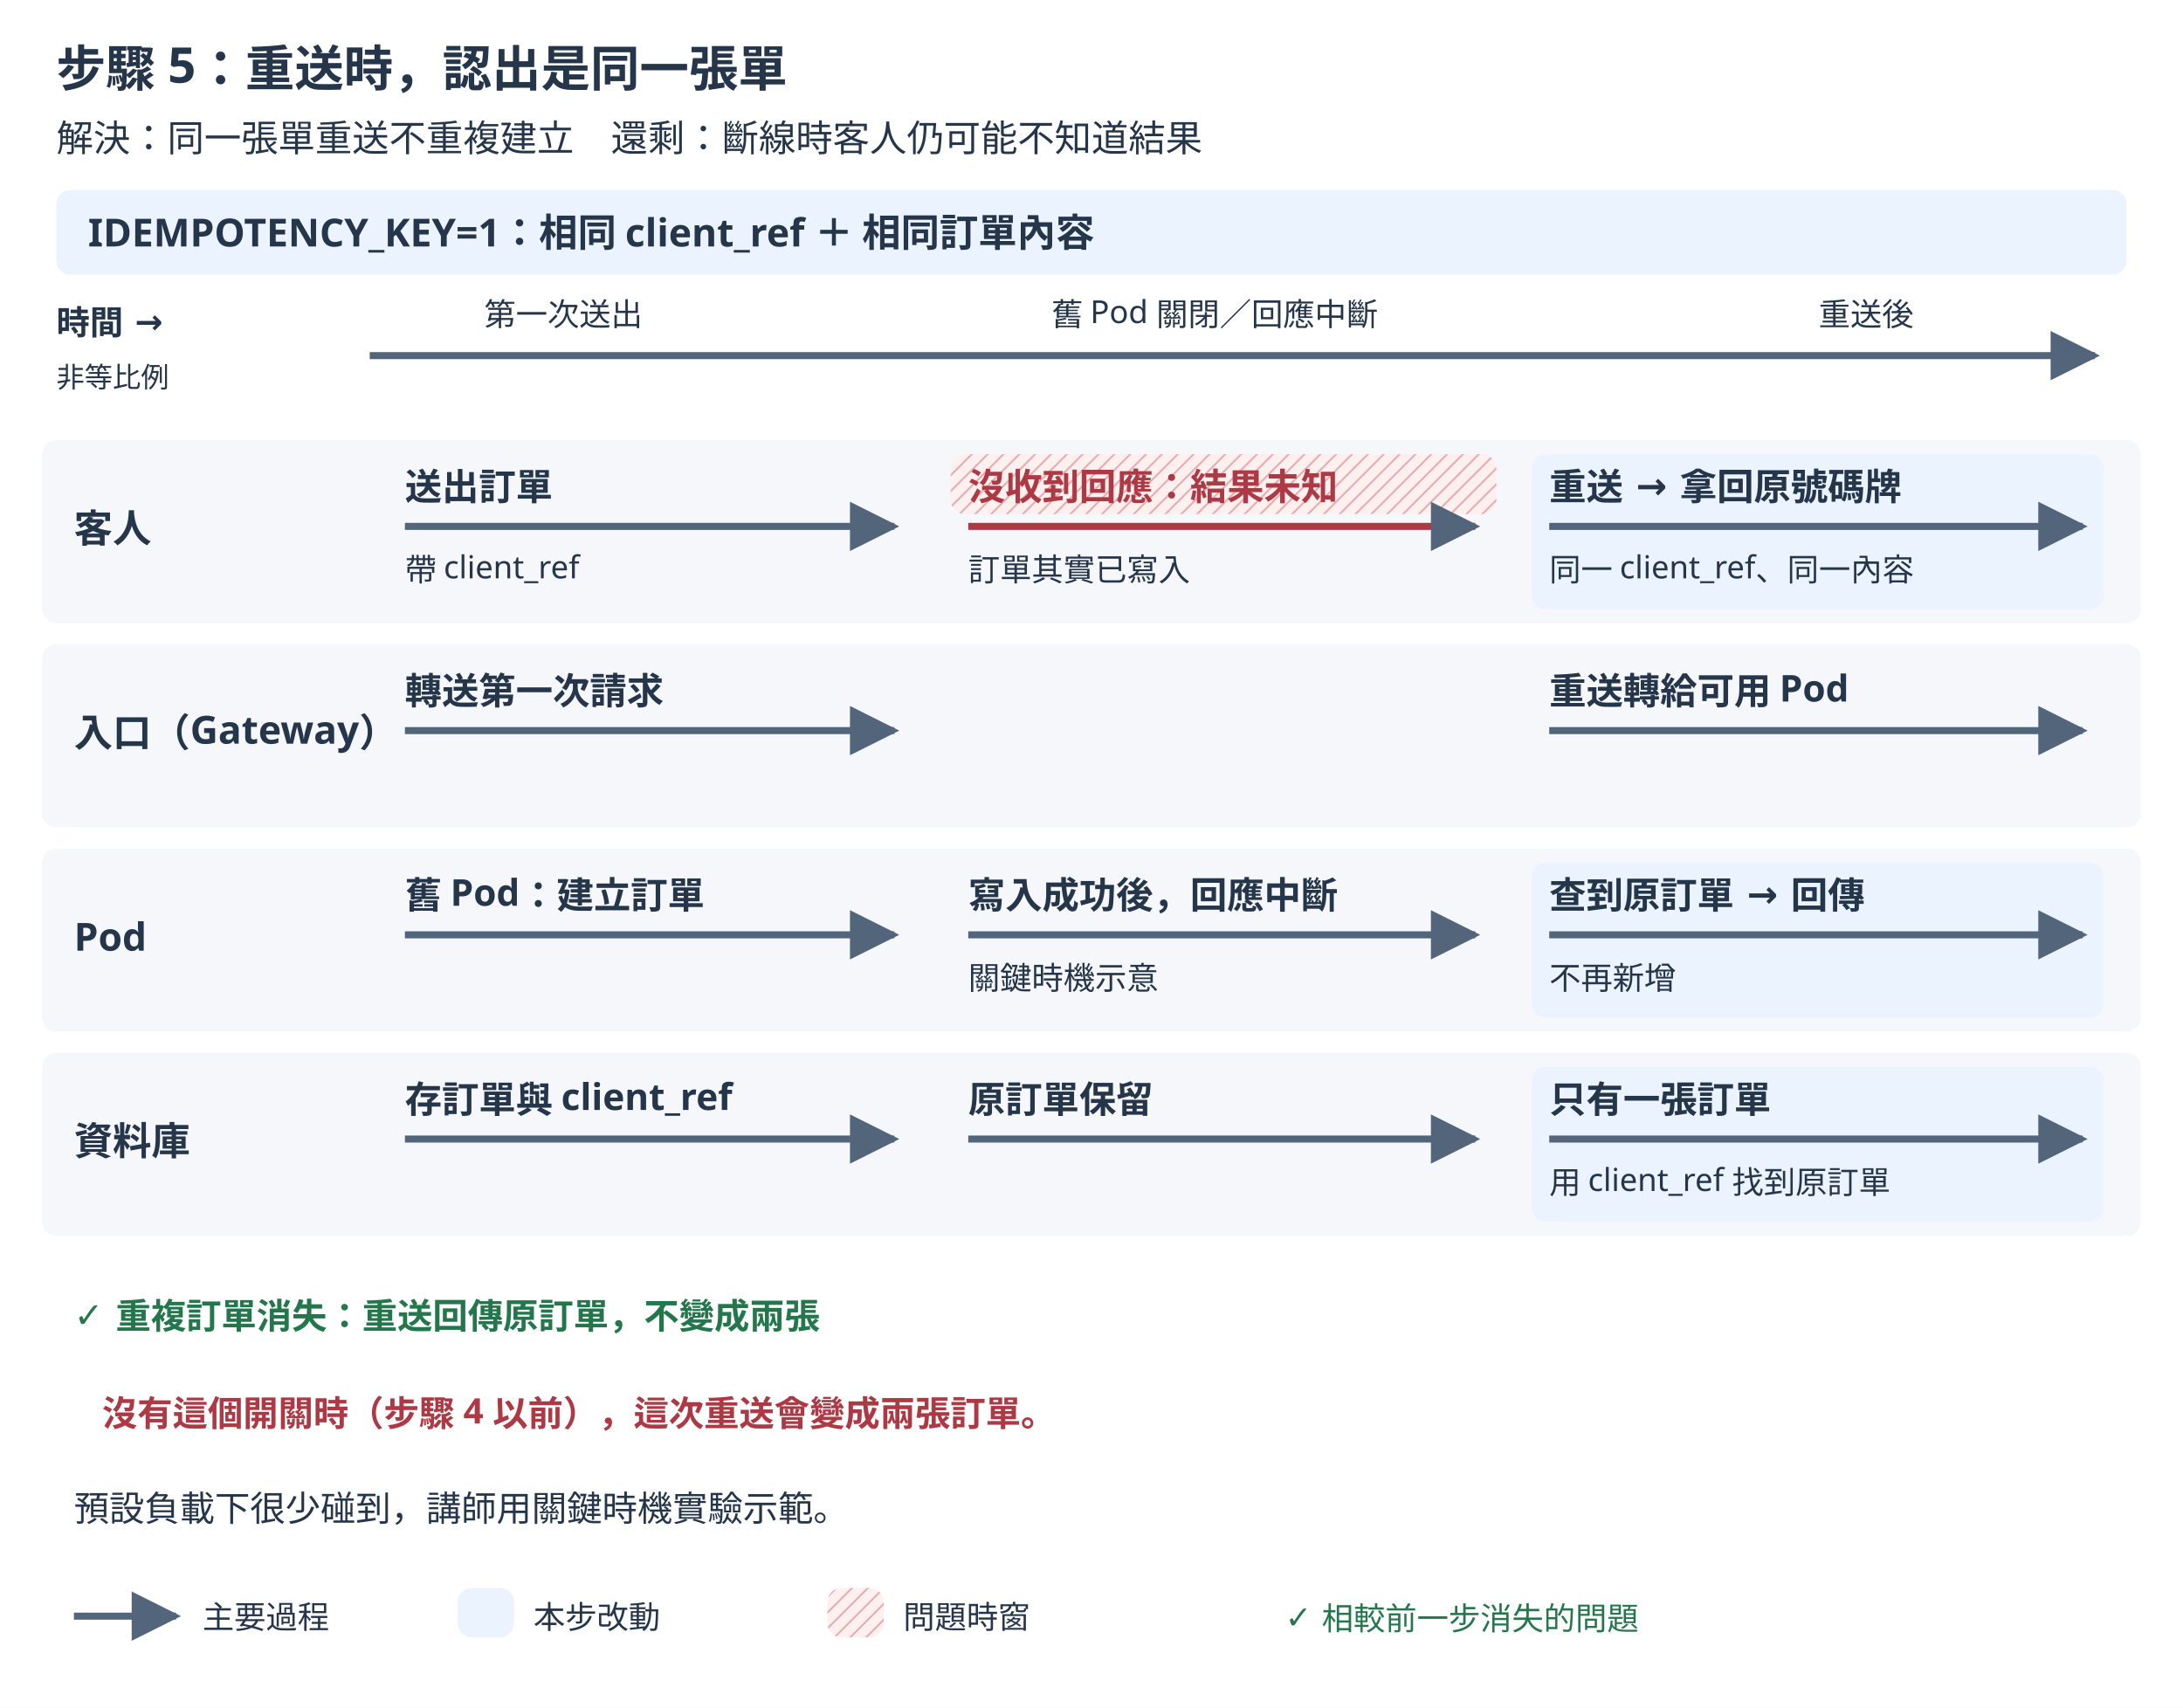
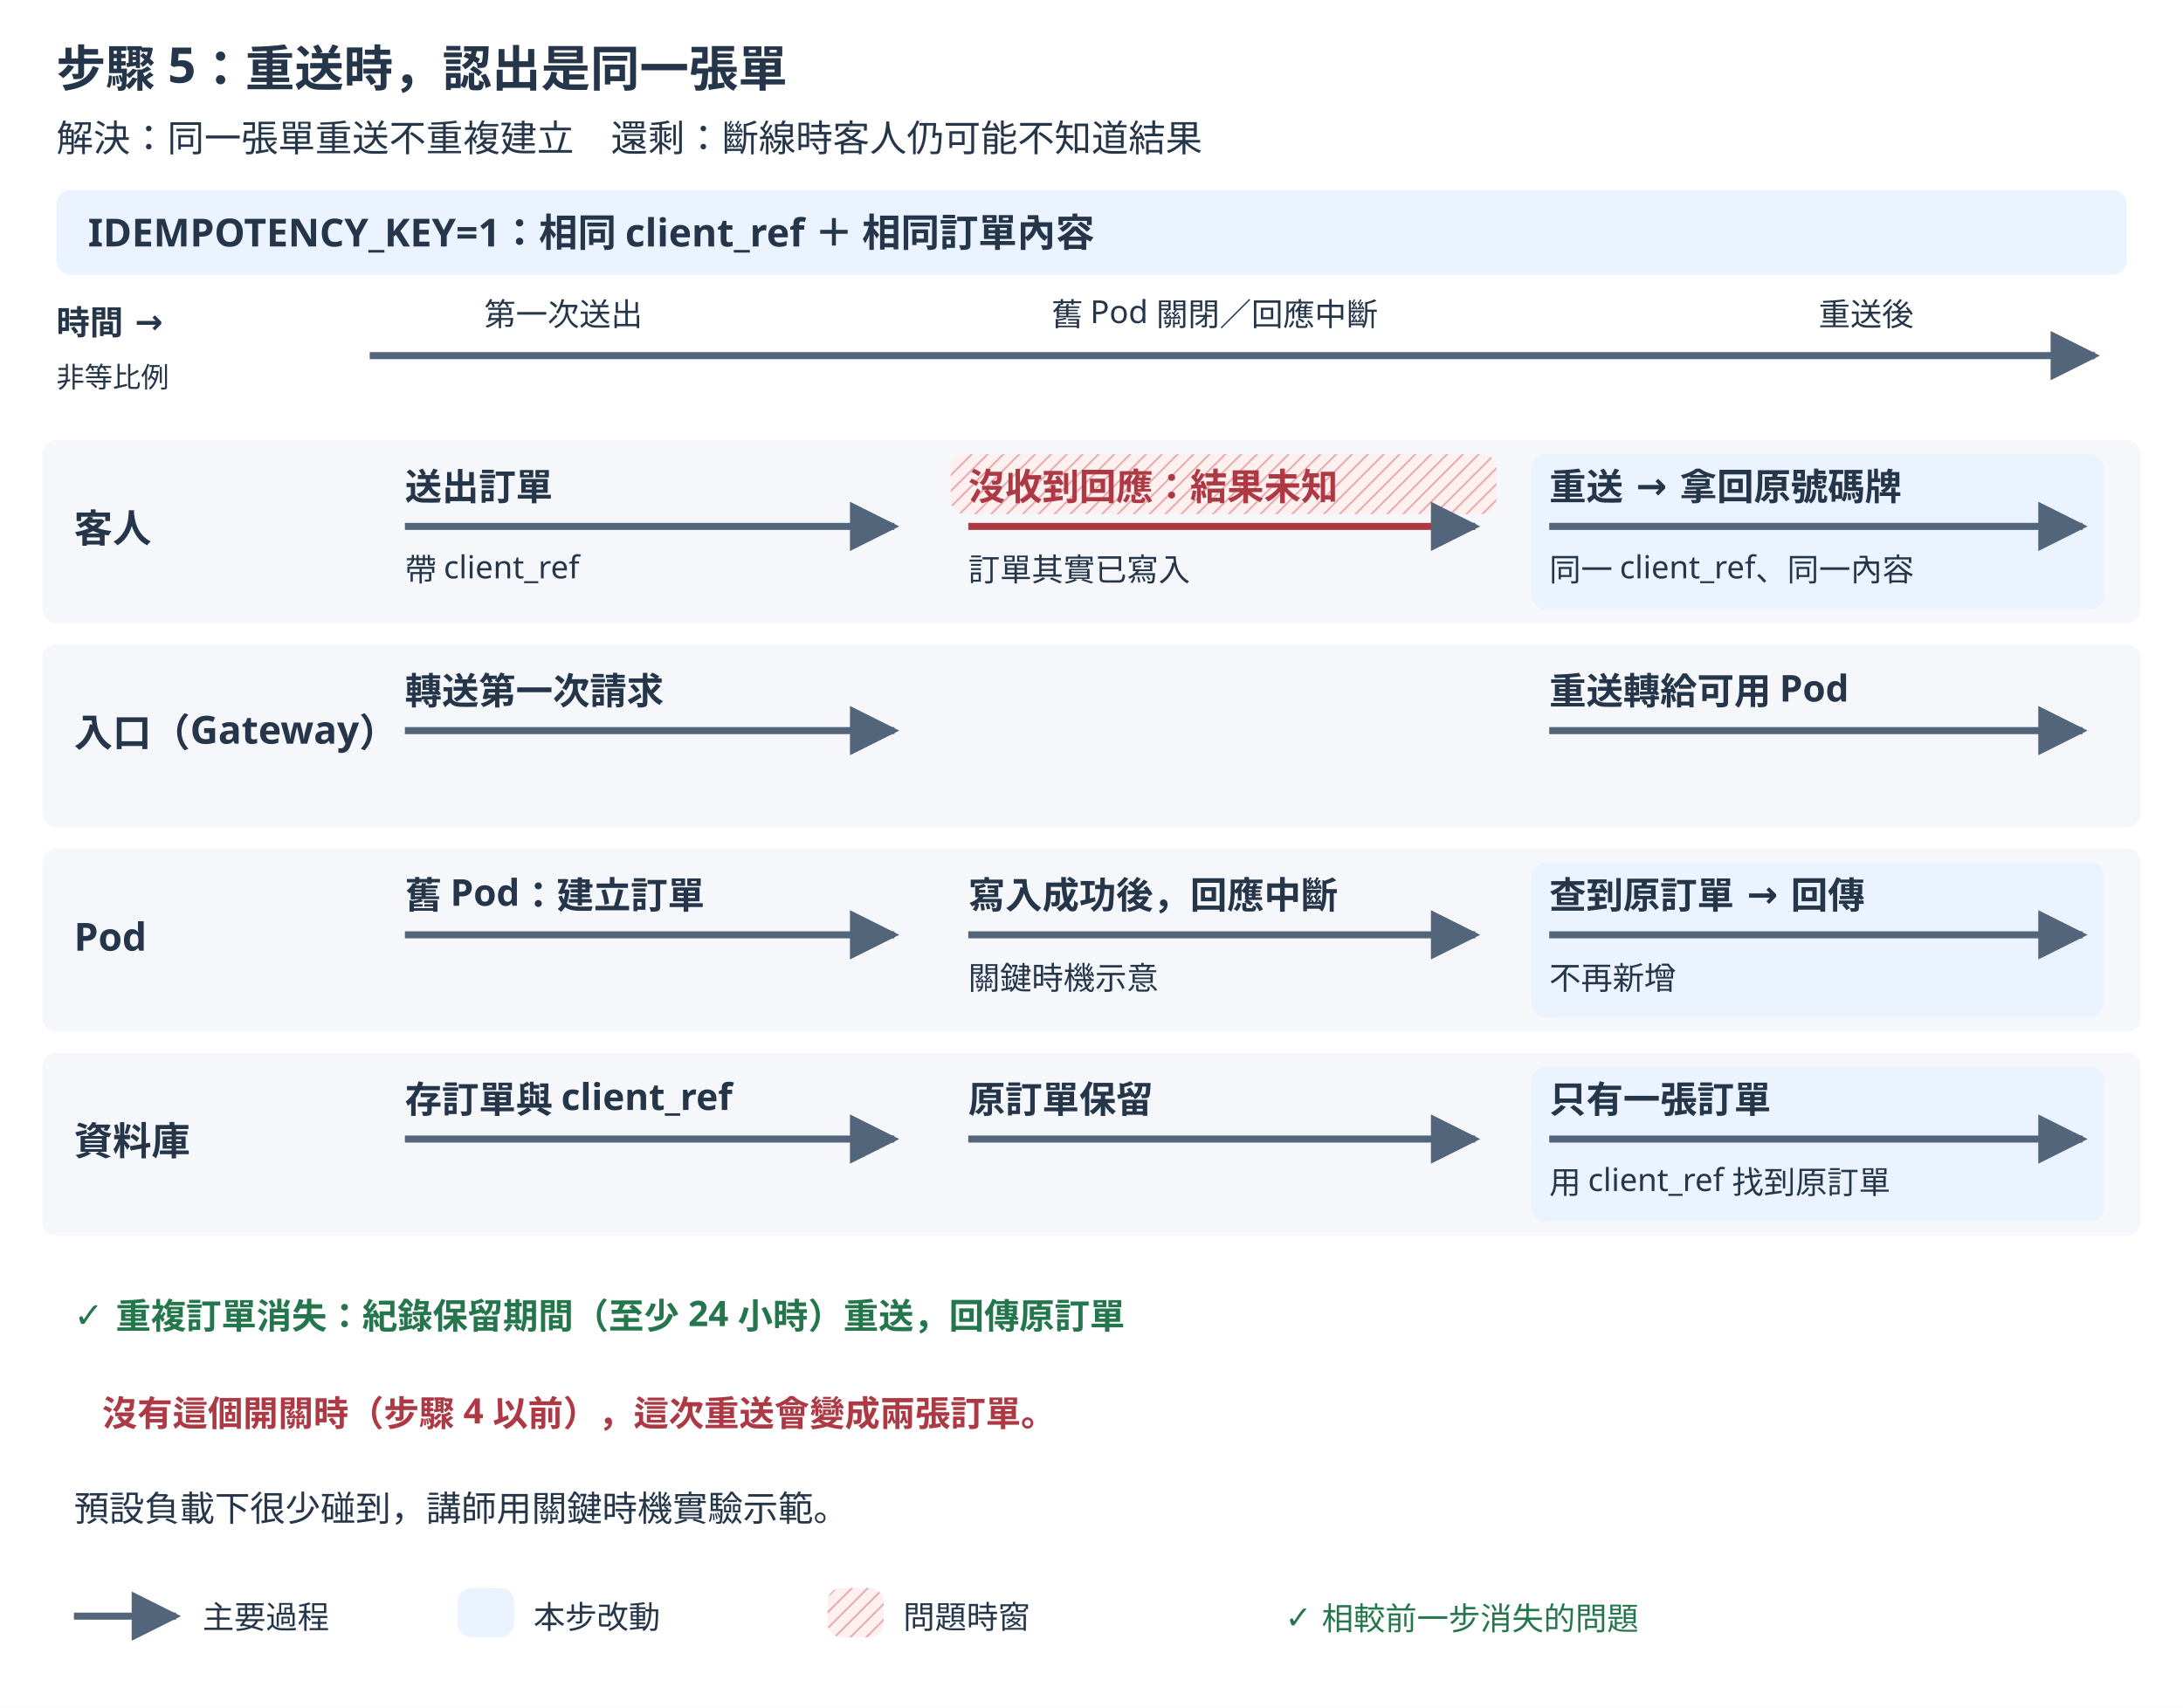
<svg xmlns="http://www.w3.org/2000/svg" width="1240" height="970" viewBox="0 0 1240 970" role="img" aria-labelledby="title desc" font-family="Noto Sans TC, PingFang TC, Microsoft JhengHei, WenQuanYi Zen Hei, sans-serif">
  <defs>
    <marker id="arrow" viewBox="0 0 10 10" refX="9" refY="5" markerWidth="7" markerHeight="7" orient="auto-start-reverse">
      <path d="M 0 0 L 10 5 L 0 10 z" fill="#52657b" />
    </marker>
    <pattern id="hatch" width="9" height="9" patternUnits="userSpaceOnUse">
      <rect width="9" height="9" fill="#fff0f0" />
      <path d="M-2,2 L2,-2 M0,9 L9,0 M7,11 L11,7" stroke="#e6a9ae" stroke-width="1" />
    </pattern>
  </defs>
  <rect width="1240" height="970" fill="white" />
  <text x="32" y="49" font-size="28" fill="#26364a" text-anchor="start" font-weight="700">步驟 5：重送時，認出是同一張單</text>
  <text x="32" y="86" font-size="21" fill="#26364a" text-anchor="start">解決：同一張單重送不重複建立　還剩：斷線時客人仍可能不知道結果</text>
  <rect x="32" y="108" width="1176" height="48" rx="8" fill="#eaf3ff" />
  <text x="50" y="140" font-size="22" fill="#26364a" text-anchor="start" font-weight="700">IDEMPOTENCY_KEY=1：相同 client_ref ＋ 相同訂單內容</text>
  <text x="32" y="190" font-size="19" fill="#26364a" text-anchor="start" font-weight="700">時間 →</text>
  <path d="M210,202 H1190" fill="none" stroke="#52657b" stroke-width="4" marker-end="url(#arrow)" />
  <text x="320" y="185" font-size="18" fill="#26364a" text-anchor="middle">第一次送出</text>
  <text x="690" y="185" font-size="18" fill="#26364a" text-anchor="middle">舊 Pod 關閉／回應中斷</text>
  <text x="1060" y="185" font-size="18" fill="#26364a" text-anchor="middle">重送後</text>
  <text x="32" y="220" font-size="16" fill="#26364a" text-anchor="start">非等比例</text>
  <rect x="24" y="250" width="1192" height="104" rx="8" fill="#f5f7fa" />
  <text x="42" y="308" font-size="22" fill="#26364a" text-anchor="start" font-weight="700">客人</text>
  <rect x="24" y="366" width="1192" height="104" rx="8" fill="#f5f7fa" />
  <text x="42" y="424" font-size="22" fill="#26364a" text-anchor="start" font-weight="700">入口（Gateway）</text>
  <rect x="24" y="482" width="1192" height="104" rx="8" fill="#f5f7fa" />
  <text x="42" y="540" font-size="22" fill="#26364a" text-anchor="start" font-weight="700">Pod</text>
  <rect x="24" y="598" width="1192" height="104" rx="8" fill="#f5f7fa" />
  <text x="42" y="656" font-size="22" fill="#26364a" text-anchor="start" font-weight="700">資料庫</text>
  <path d="M42,918 H100" fill="none" stroke="#52657b" stroke-width="4" marker-end="url(#arrow)" />
  <text x="115" y="925" font-size="18" fill="#26364a" text-anchor="start">主要過程</text>
  <rect x="260" y="902" width="32" height="28" rx="8" fill="#eaf3ff" />
  <text x="303" y="925" font-size="18" fill="#26364a" text-anchor="start">本步改動</text>
  <rect x="470" y="902" width="32" height="28" rx="8" fill="url(#hatch)" />
  <text x="513" y="925" font-size="18" fill="#26364a" text-anchor="start">問題時窗</text>
  <text x="730" y="925" font-size="18" fill="#24764c" text-anchor="start">✓ 相較前一步消失的問題</text>
  <text x="230" y="284" font-size="21" fill="#26364a" text-anchor="start" font-weight="700">送出訂單</text>
  <path d="M230,299 H508" fill="none" stroke="#52657b" stroke-width="4" marker-end="url(#arrow)" />
  <text x="230" y="330" font-size="18" fill="#26364a" text-anchor="start">帶 client_ref</text>
  <rect x="540" y="258" width="310" height="34" rx="8" fill="url(#hatch)" />
  <text x="550" y="284" font-size="21" fill="#ad3945" text-anchor="start" font-weight="700">沒收到回應：結果未知</text>
  <path d="M550,299 H838" fill="none" stroke="#ad3945" stroke-width="4" marker-end="url(#arrow)" />
  <text x="550" y="330" font-size="18" fill="#26364a" text-anchor="start">訂單其實已寫入</text>
  <rect x="870" y="258" width="325" height="88" rx="8" fill="#eaf3ff" />
  <text x="880" y="284" font-size="21" fill="#26364a" text-anchor="start" font-weight="700">重送 → 拿回原號碼牌</text>
  <path d="M880,299 H1183" fill="none" stroke="#52657b" stroke-width="4" marker-end="url(#arrow)" />
  <text x="880" y="330" font-size="18" fill="#26364a" text-anchor="start">同一 client_ref、同一內容</text>
  <text x="230" y="400" font-size="21" fill="#26364a" text-anchor="start" font-weight="700">轉送第一次請求</text>
  <path d="M230,415 H508" fill="none" stroke="#52657b" stroke-width="4" marker-end="url(#arrow)" />
  <text x="880" y="400" font-size="21" fill="#26364a" text-anchor="start" font-weight="700">重送轉給可用 Pod</text>
  <path d="M880,415 H1183" fill="none" stroke="#52657b" stroke-width="4" marker-end="url(#arrow)" />
  <text x="230" y="516" font-size="21" fill="#26364a" text-anchor="start" font-weight="700">舊 Pod：建立訂單</text>
  <path d="M230,531 H508" fill="none" stroke="#52657b" stroke-width="4" marker-end="url(#arrow)" />
  <text x="550" y="516" font-size="21" fill="#26364a" text-anchor="start" font-weight="700">寫入成功後，回應中斷</text>
  <path d="M550,531 H838" fill="none" stroke="#52657b" stroke-width="4" marker-end="url(#arrow)" />
  <text x="550" y="562" font-size="18" fill="#26364a" text-anchor="start">關鍵時機示意</text>
  <rect x="870" y="490" width="325" height="88" rx="8" fill="#eaf3ff" />
  <text x="880" y="516" font-size="21" fill="#26364a" text-anchor="start" font-weight="700">查到原訂單 → 回傳</text>
  <path d="M880,531 H1183" fill="none" stroke="#52657b" stroke-width="4" marker-end="url(#arrow)" />
  <text x="880" y="562" font-size="18" fill="#26364a" text-anchor="start">不再新增</text>
  <text x="230" y="632" font-size="21" fill="#26364a" text-anchor="start" font-weight="700">存訂單與 client_ref</text>
  <path d="M230,647 H508" fill="none" stroke="#52657b" stroke-width="4" marker-end="url(#arrow)" />
  <text x="550" y="632" font-size="21" fill="#26364a" text-anchor="start" font-weight="700">原訂單保留</text>
  <path d="M550,647 H838" fill="none" stroke="#52657b" stroke-width="4" marker-end="url(#arrow)" />
  <rect x="870" y="606" width="325" height="88" rx="8" fill="#eaf3ff" />
  <text x="880" y="632" font-size="21" fill="#26364a" text-anchor="start" font-weight="700">只有一張訂單</text>
  <path d="M880,647 H1183" fill="none" stroke="#52657b" stroke-width="4" marker-end="url(#arrow)" />
  <text x="880" y="678" font-size="18" fill="#26364a" text-anchor="start">用 client_ref 找到原訂單</text>
-   <text x="42" y="754" font-size="20" fill="#24764c" text-anchor="start" font-weight="700">✓ 重複訂單消失：重送回傳原訂單，不變成兩張</text>
+   <text x="42" y="754" font-size="20" fill="#24764c" text-anchor="start" font-weight="700">✓ 重複訂單消失：紀錄保留期間（至少 24 小時）重送，回傳原訂單</text>
  <text x="58" y="810" font-size="20" fill="#ad3945" text-anchor="start" font-weight="700">沒有這個開關時（步驟 4 以前），這次重送會變成兩張訂單。</text>
  <text x="42" y="864" font-size="20" fill="#26364a" text-anchor="start">預設負載下很少碰到，講師用關鍵時機實驗示範。</text>
</svg>
